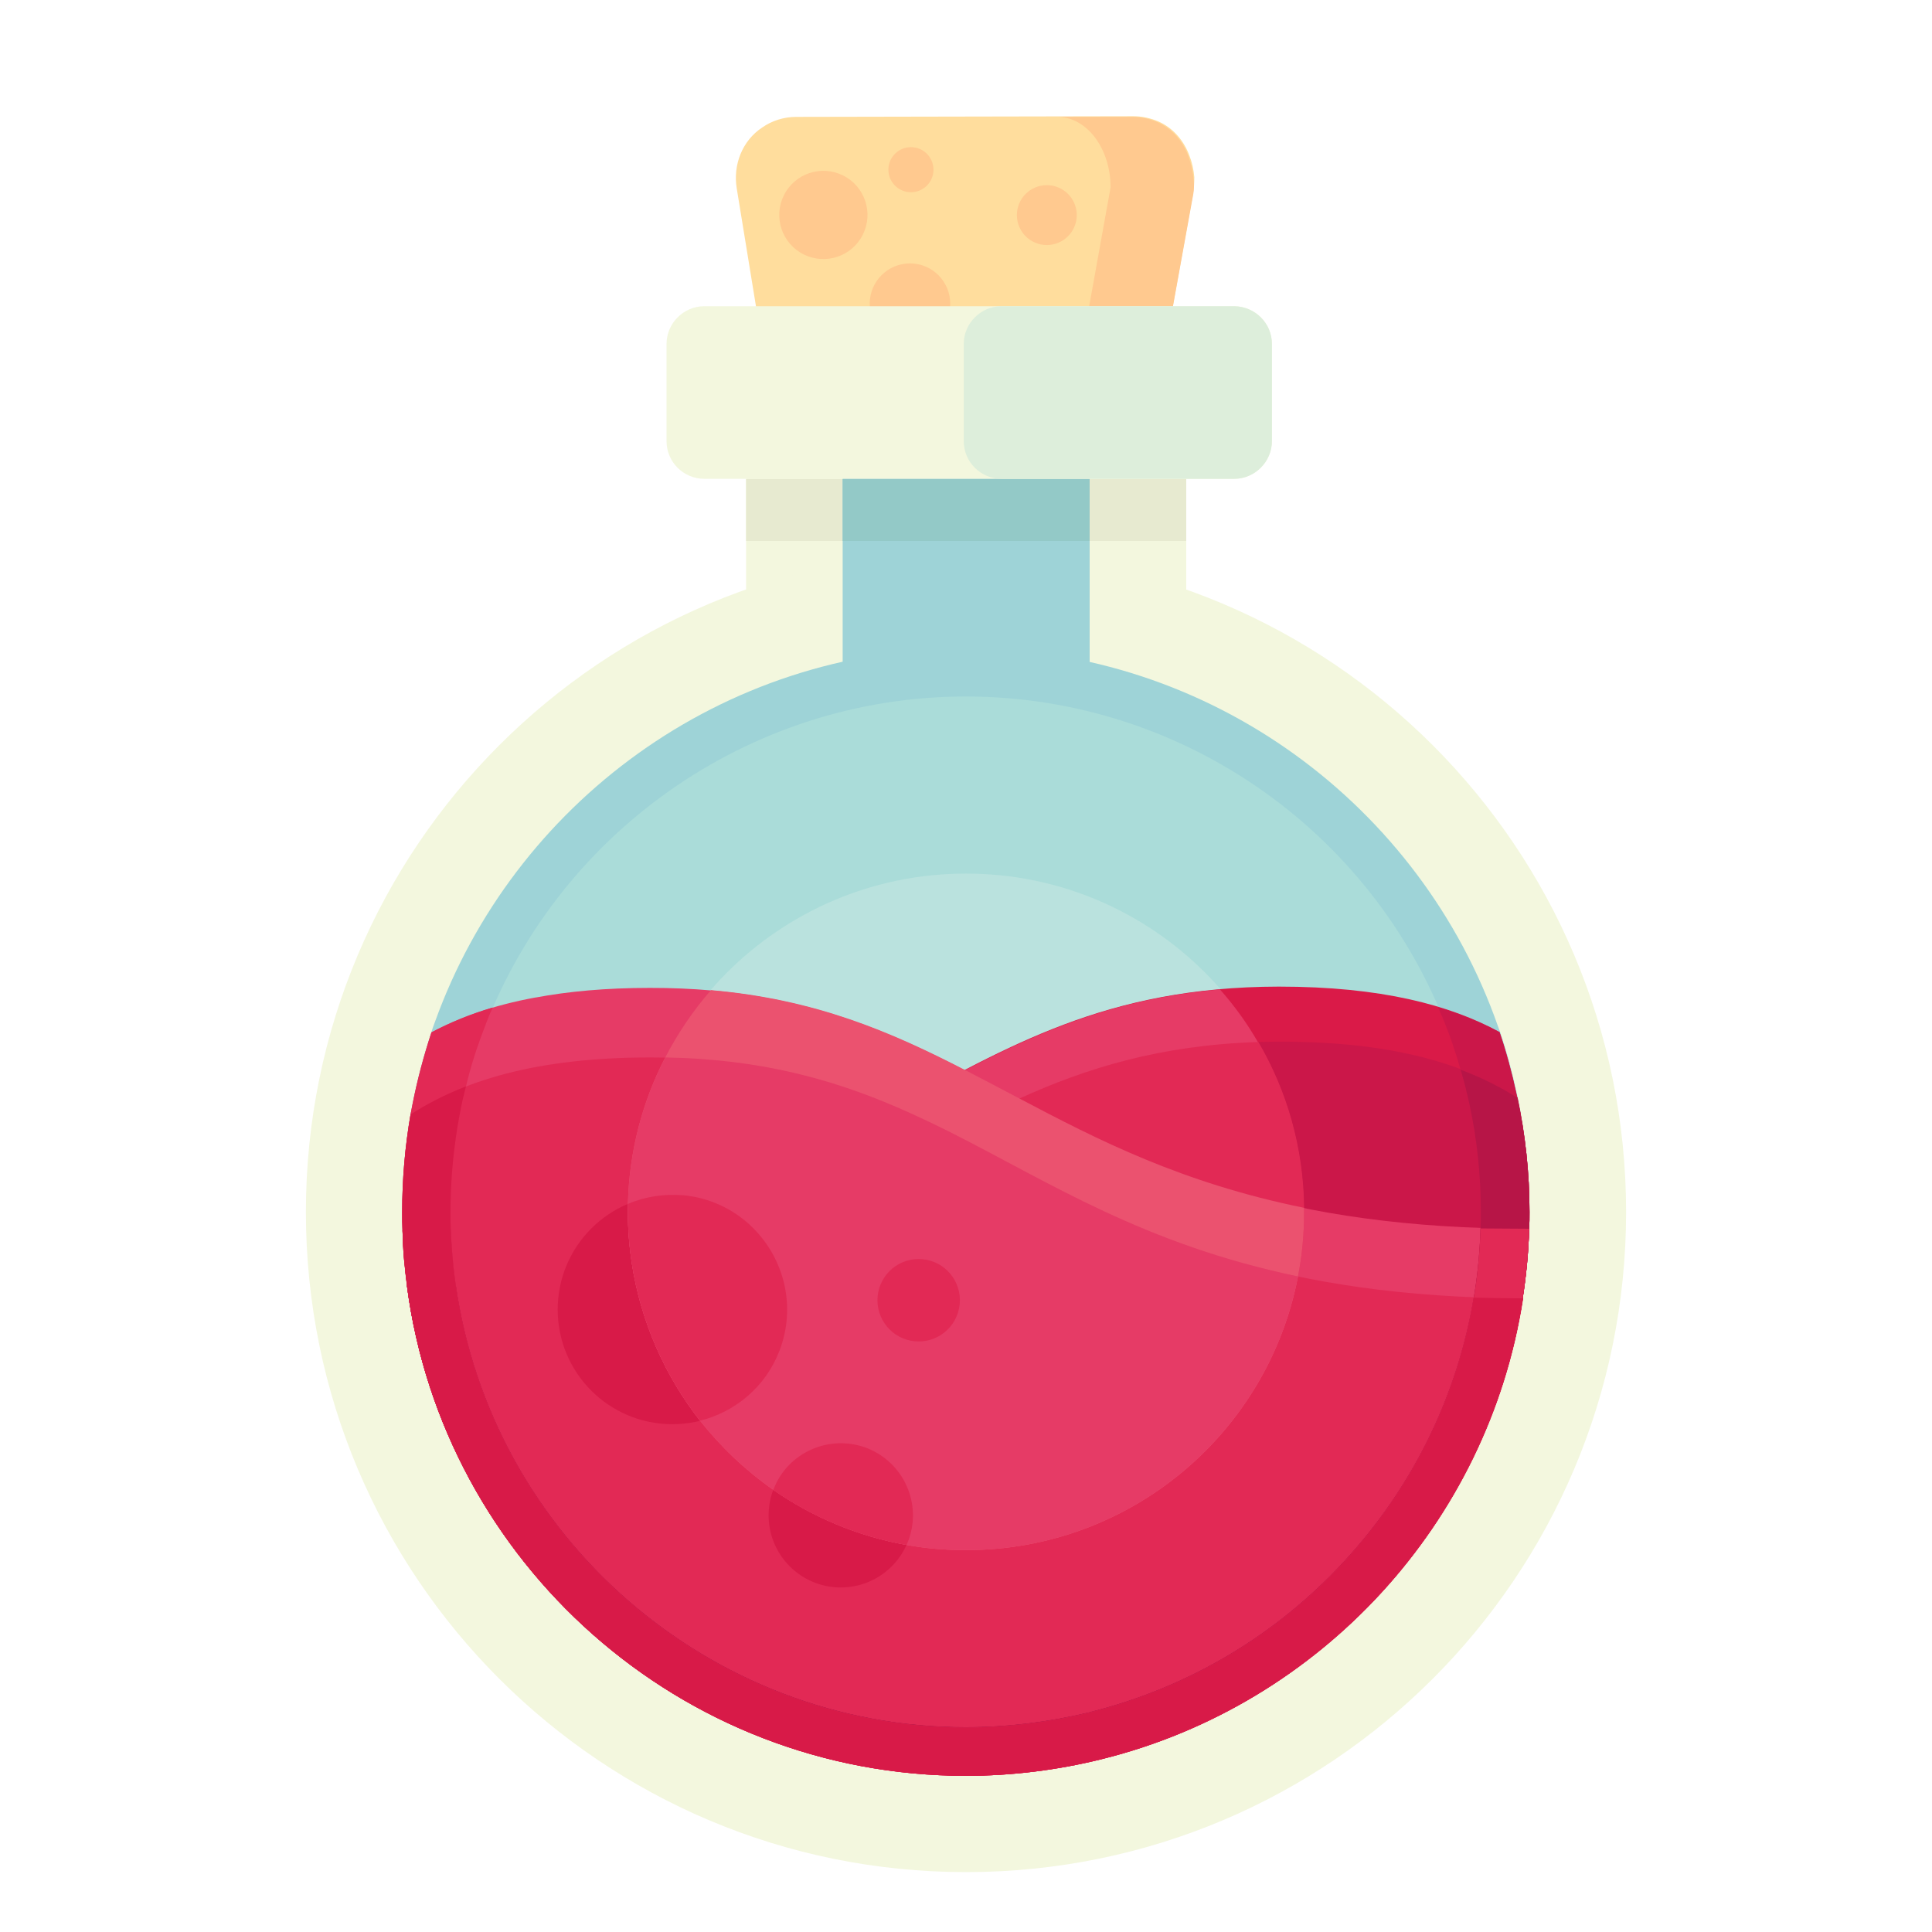
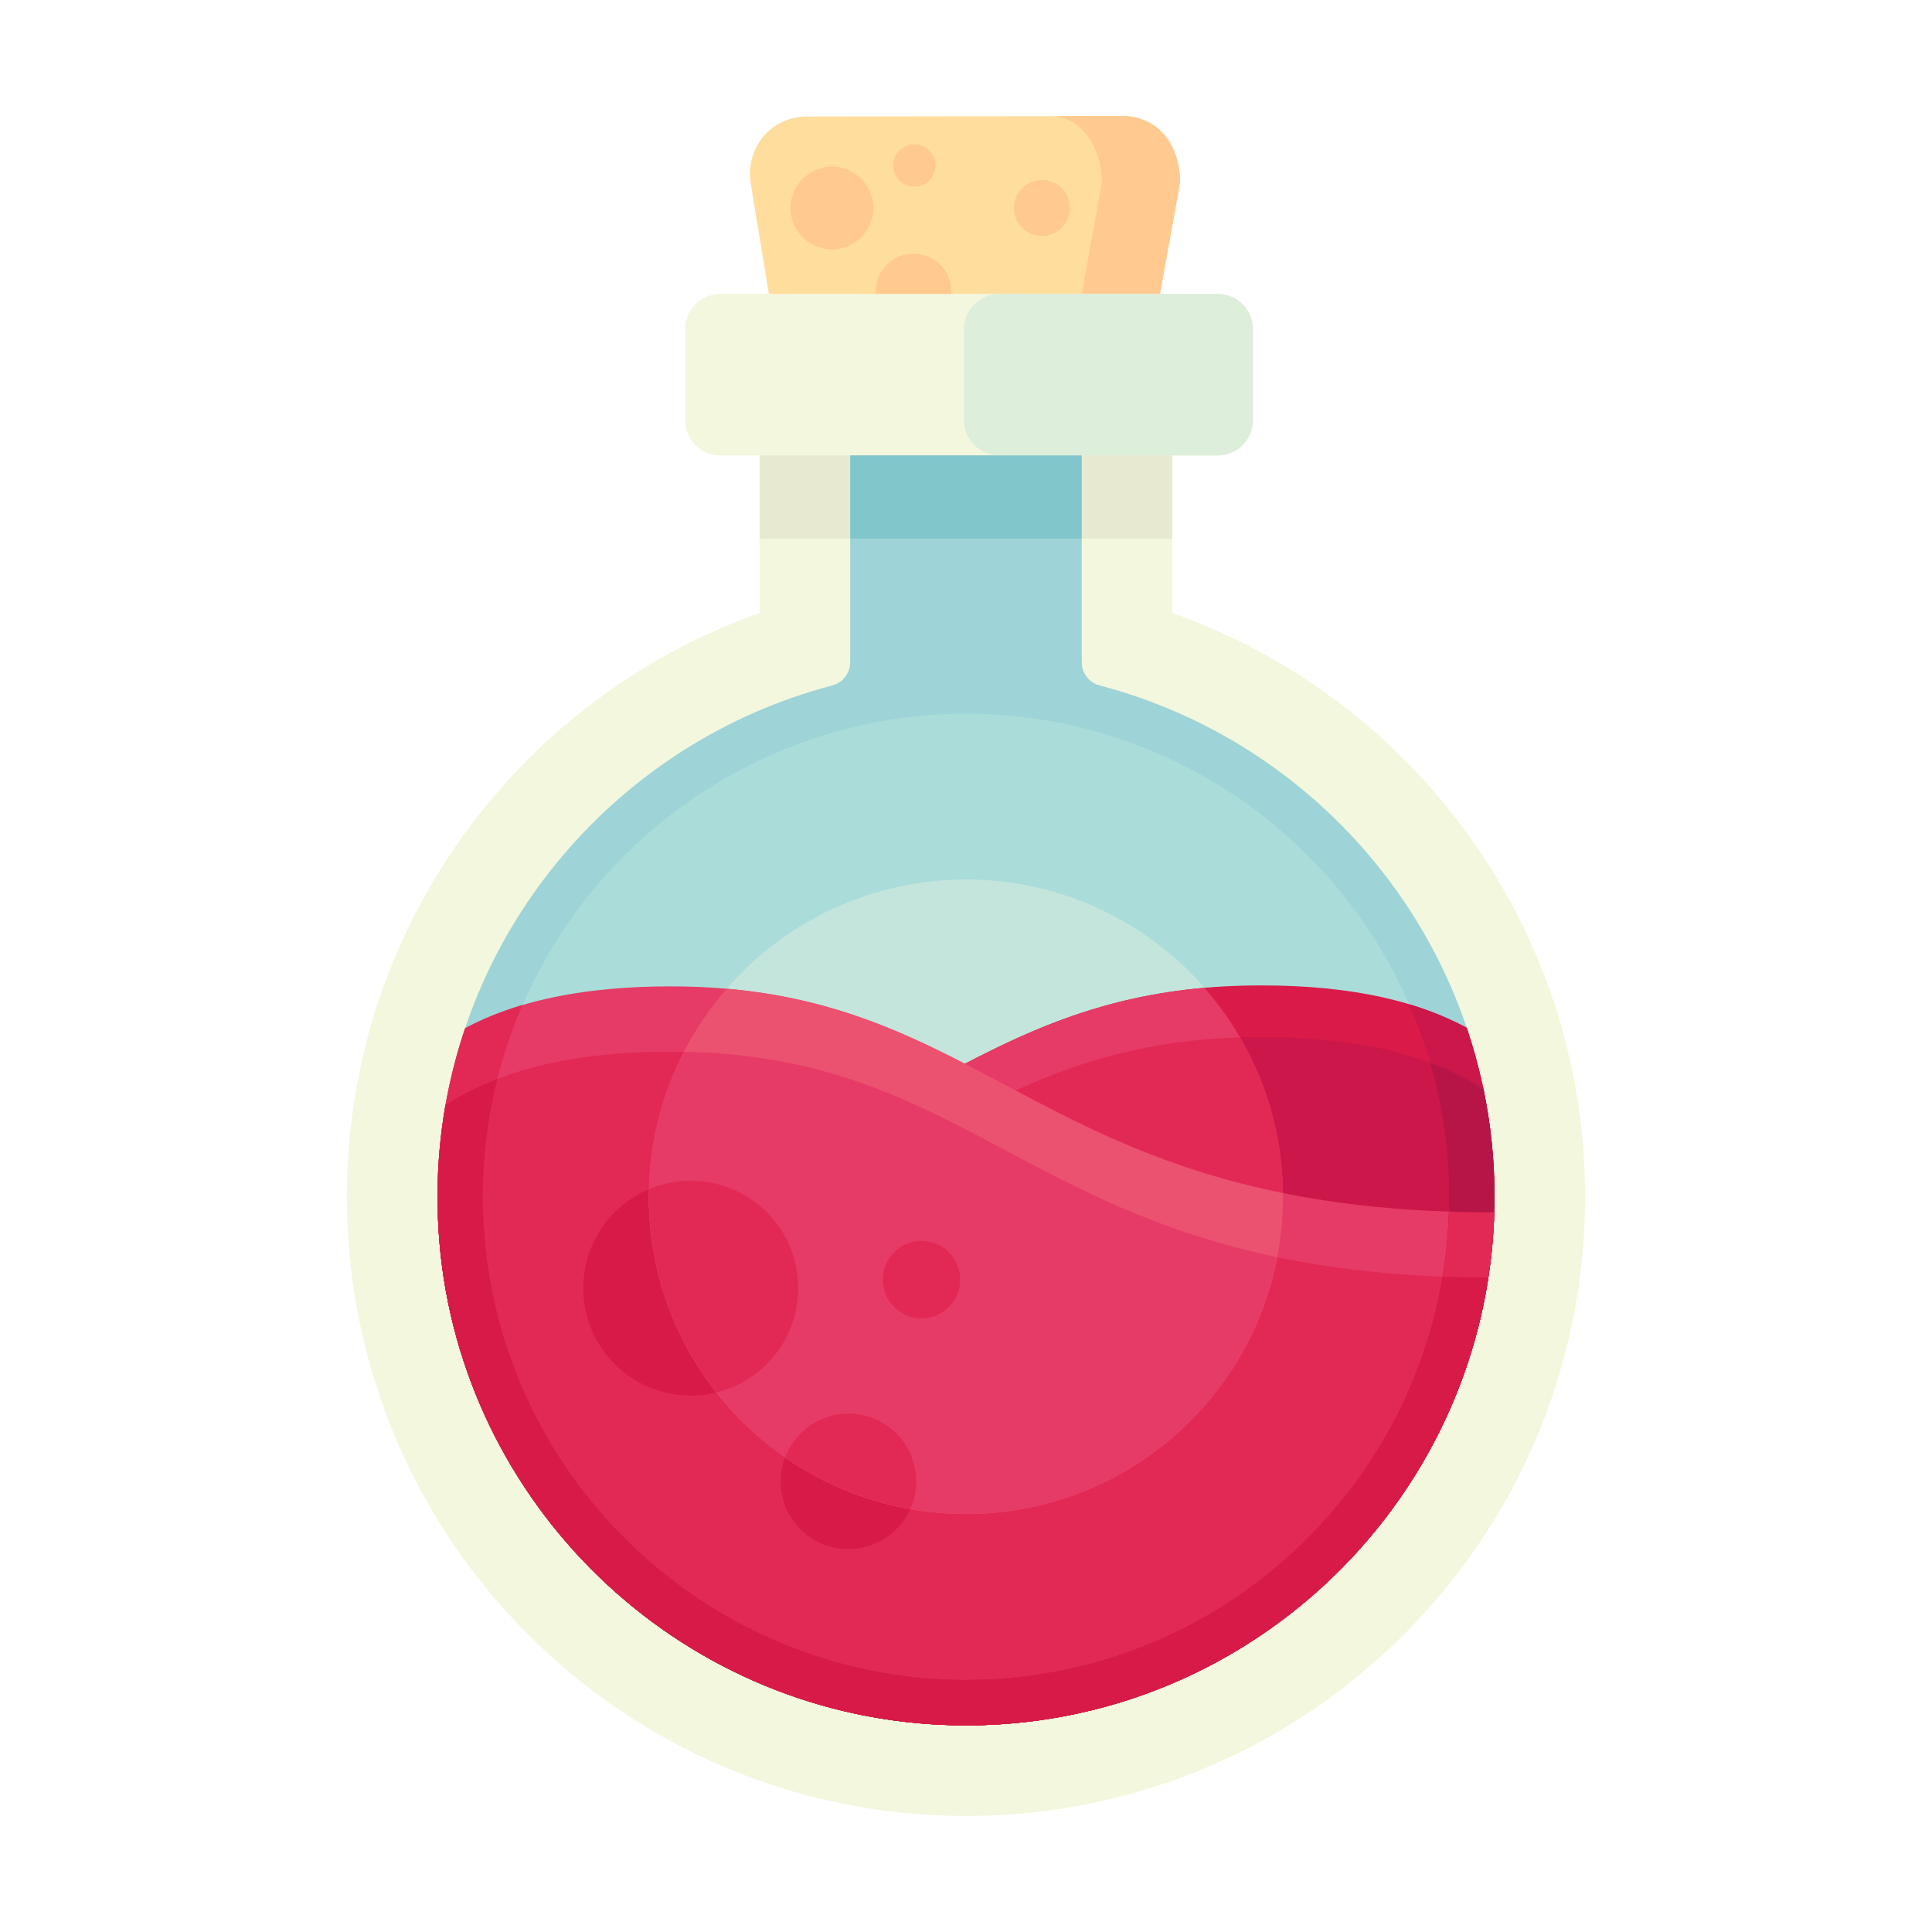
<svg xmlns="http://www.w3.org/2000/svg" version="1.1" id="Layer_1" x="0px" y="0px" viewBox="0 0 600 600" style="enable-background:new 0 0 600 600;" xml:space="preserve">
  <style type="text/css">
	.st0{fill:#AADCD9;}
	.st1{fill:#F3F7DE;}
- 	.st2{fill:#E7EAD0;}
- 	.st3{fill:#9ED3D7;}
- 	.st4{fill:#FFDD9D;}
- 	.st5{fill:#FFC98F;}
- 	.st6{fill:#BAE2DE;}
- 	.st7{fill:#DA1A48;}
- 	.st8{fill:#CB1749;}
- 	.st9{fill:#E63B66;}
- 	.st10{fill:#E22955;}
- 	.st11{fill:#D83232;}
- 	.st12{fill:#D81A48;}
- 	.st13{fill:#EB526F;}
- 	.st14{fill:none;}
- 	.st15{fill:#DDEEDB;}
- 	.st16{fill:#B71547;}
- 	.st17{fill:#93C9C7;}
+ 	.st2{fill:#9ED3D7;}
+ 	.st3{fill:#FFDD9D;}
+ 	.st4{fill:#FFC98F;}
+ 	.st5{fill:#C4E5DC;}
+ 	.st6{fill:#DA1A48;}
+ 	.st7{fill:#CB1749;}
+ 	.st8{fill:#E63B66;}
+ 	.st9{fill:#E22955;}
+ 	.st10{fill:#D83232;}
+ 	.st11{fill:#D81A48;}
+ 	.st12{fill:#EB526F;}
+ 	.st13{fill:none;}
+ 	.st14{fill:#DDEEDB;}
+ 	.st15{fill:#B71547;}
+ 	.st16{fill:#E7EAD0;}
+ 	.st17{fill:#81C6CB;}
</style>
-   <path class="st0" d="M300,536.4c-80,0-148.2-59.8-158.6-139c-0.7-5.2-1.1-10.5-1.3-15.8c-0.1-1.7-0.1-3.4-0.1-5.2  c0-10.3,1-20.6,2.9-30.6c1.5-7.9,3.7-15.8,6.4-23.4c22.8-63.4,83.3-106.1,150.6-106.1c68,0,128.7,43.1,151.1,107.4  c2.1,6.1,3.9,12.4,5.3,18.8c2.4,11.1,3.6,22.4,3.6,33.8c0,1.8,0,3.2-0.1,4.6v0.3c-0.2,6.6-0.8,13.3-1.8,19.8  c-4.9,31.2-18.8,60.1-40.4,83.5c-21.3,23.1-48.5,39.4-78.7,46.9l-0.7,0.2C325.8,534.9,312.9,536.4,300,536.4z" />
-   <rect x="231.7" y="127.4" class="st1" width="136.7" height="97.3" />
-   <rect x="231.7" y="148.8" class="st2" width="136.7" height="19.2" />
-   <circle class="st1" cx="300" cy="376.4" r="205" />
-   <path class="st3" d="M475,376.4c0,1.7,0,3.4-0.1,5.1l0,0c-0.2,7.3-0.9,14.5-2,21.6c0,0.1,0,0.2,0,0.3  C462.1,473,410,529.2,342.6,546.1l0,0c-0.3,0.1-0.5,0.1-0.8,0.2l0,0c-13.4,3.3-27.5,5.1-41.9,5.1c-88.7,0-162.2-66.4-173.5-152  c0-0.1,0-0.1,0-0.2c-0.7-5.6-1.2-11.3-1.4-17.1l0,0c-0.1-1.9-0.1-3.8-0.1-5.7c0-10.4,0.9-20.5,2.6-30.4c0.2-1,0.4-2.1,0.6-3.1  c1.5-7.7,3.5-15.1,5.9-22.4c0.3-1.1,0.7-2.1,1.1-3.2c24.3-67.5,89-116,164.8-116c76.3,0,141.4,49.1,165.3,117.4  c0.2,0.5,0.4,1.1,0.6,1.6c2.1,6.2,3.8,12.5,5.2,19c0.1,0.5,0.2,0.9,0.3,1.4C473.7,352.3,475,364.2,475,376.4z" />
-   <path class="st0" d="M300,536.4c-80,0-148.2-59.8-158.6-139c-0.7-5.2-1.1-10.5-1.3-15.8c-0.1-1.7-0.1-3.4-0.1-5.2  c0-10.3,1-20.6,2.9-30.6c1.5-7.9,3.7-15.8,6.4-23.4c22.8-63.4,83.3-106.1,150.6-106.1c68,0,128.7,43.1,151.1,107.4  c2.1,6.1,3.9,12.4,5.3,18.8c2.4,11.1,3.6,22.4,3.6,33.8c0,1.8,0,3.2-0.1,4.6v0.3c-0.2,6.6-0.8,13.3-1.8,19.8  c-4.9,31.2-18.8,60.1-40.4,83.5c-21.3,23.1-48.5,39.4-78.7,46.9l-0.7,0.2C325.8,534.9,312.9,536.4,300,536.4z" />
  <g>
-     <path class="st4" d="M370.5,60.2l-8.5,47.4c0,6.3-2,11.9-5.2,15.9c-3.5,3.7-8.4,6-13.8,6l-86.7,0.1c-10.5,0-19-8.5-19-19l-8.5-52.1   c-1.2-7.3,1.7-14.8,7.9-18.9c3-2.1,6.7-3.3,10.6-3.3L352,36.1c2.7,0,5.3,0.6,7.7,1.6c4.6,2,8,6,9.7,10.7c0.8,2,1.3,4.3,1.5,6.6   C370.9,56.8,370.8,58.5,370.5,60.2z" />
-     <path class="st5" d="M370.6,60.2l-8.6,47.4c0,6.3-2,11.9-5.2,15.9c-3.1,3.3-7.4,5.5-12.2,6c-0.5,0.1-1.1,0.1-1.7,0.1h-23.3   c9.1,0,16.5-9.9,16.4-22l8.9-49.4c0-12.1-7.4-21.9-16.5-21.9h23.3c2.7,0,5.3,0.6,7.7,1.6c4.6,2,8,6,9.7,10.7   c0.8,2.2,1.4,4.7,1.6,7.3C370.9,57.3,370.8,58.8,370.6,60.2z" />
-     <circle class="st5" cx="282.6" cy="94.3" r="12.5" />
-     <circle class="st5" cx="282.9" cy="52.7" r="7" />
-     <ellipse transform="matrix(0.4473 -0.8944 0.8944 0.4473 81.5858 265.5707)" class="st5" cx="255.7" cy="66.8" rx="13.7" ry="13.7" />
-     <circle class="st5" cx="325.1" cy="66.8" r="9.3" />
+     <path class="st0" d="M300,521.763c-75.034,0-138.994-56.045-148.778-130.367   c-0.643-4.869-1.046-9.854-1.199-14.822c-0.059-1.594-0.087-3.204-0.087-4.875   c0-9.662,0.926-19.313,2.751-28.683c1.449-7.431,3.477-14.804,6.027-21.912   C180.089,261.611,236.868,221.635,300,221.635c63.732,0,120.682,40.464,141.716,100.689   c2.009,5.735,3.68,11.665,4.971,17.636c2.241,10.373,3.378,21.052,3.378,31.739   c0,1.667-0.021,3.034-0.066,4.301l-0.009,0.307   c-0.184,6.217-0.761,12.467-1.716,18.581   c-4.561,29.291-17.66,56.379-37.881,78.345   c-19.972,21.696-45.499,36.912-73.855,44.03l-0.625,0.153   C324.212,520.3,312.13,521.763,300,521.763z" />
+     <rect x="235.901" y="138.161" class="st1" width="128.181" height="91.293" />
+     <circle class="st1" cx="300" cy="371.699" r="192.27" />
+     <path class="st2" d="M464.133,371.699c0,1.613-0.019,3.208-0.075,4.802v0.019   c-0.197,6.875-0.816,13.628-1.848,20.268c-0.009,0.094-0.019,0.178-0.037,0.272   c-10.167,65.278-58.947,117.951-122.171,133.839h-0.009   c-0.234,0.056-0.469,0.122-0.703,0.178h-0.009   c-12.596,3.104-25.745,4.755-39.279,4.755c-83.211,0-152.146-62.23-162.726-142.599   c-0.009-0.056-0.019-0.122-0.019-0.178c-0.694-5.262-1.125-10.608-1.294-16.019   v-0.028c-0.066-1.763-0.094-3.536-0.094-5.309c0-9.717,0.844-19.227,2.467-28.475   c0.178-0.966,0.356-1.932,0.544-2.898c1.397-7.175,3.264-14.181,5.562-20.99   c0.328-1.004,0.675-1.998,1.032-2.983   c22.763-63.355,83.436-108.787,154.529-108.787   c71.599,0,132.629,46.07,154.998,110.119c0.178,0.507,0.356,1.022,0.525,1.529   c1.96,5.787,3.602,11.714,4.915,17.773c0.094,0.431,0.188,0.853,0.272,1.285   C462.951,349.077,464.133,360.257,464.133,371.699z" />
+     <path class="st0" d="M300,521.763c-75.034,0-138.994-56.045-148.778-130.367   c-0.643-4.869-1.046-9.854-1.199-14.822c-0.059-1.594-0.087-3.204-0.087-4.875   c0-9.662,0.926-19.313,2.751-28.683c1.449-7.431,3.477-14.804,6.027-21.912   C180.089,261.611,236.868,221.635,300,221.635c63.732,0,120.682,40.464,141.716,100.689   c2.009,5.735,3.68,11.665,4.971,17.636c2.241,10.373,3.378,21.052,3.378,31.739   c0,1.667-0.021,3.034-0.066,4.301l-0.009,0.307   c-0.184,6.217-0.761,12.467-1.716,18.581   c-4.561,29.291-17.66,56.379-37.881,78.345   c-19.972,21.696-45.499,36.912-73.855,44.03l-0.625,0.153   C324.212,520.3,312.13,521.763,300,521.763z" />
+     <g>
+       <path class="st3" d="M366.162,58.405l-8.015,44.489    c0.01,5.871-1.847,11.183-4.832,14.951c-3.25,3.471-7.871,5.652-12.969,5.66    l-81.314,0.132c-9.811,0.016-17.847-7.994-17.863-17.806l-8.019-48.825    c-1.123-6.836,1.641-13.852,7.371-17.745c2.844-1.932,6.27-3.066,9.95-3.072    l98.154-0.159c2.549-0.004,4.981,0.535,7.183,1.508    c4.3,1.9,7.48,5.641,9.11,10.05c0.709,1.919,1.2,4.004,1.428,6.198    C366.507,55.327,366.437,56.883,366.162,58.405z" />
+       <path class="st4" d="M366.171,58.359l-8.023,44.536    c0.01,5.871-1.847,11.183-4.832,14.951c-2.919,3.117-6.933,5.187-11.413,5.581    c-0.508,0.056-1.026,0.079-1.556,0.08l-21.896,0.035    c8.498-0.014,15.436-9.295,15.417-20.607l8.345-46.321    c-0.018-11.312-6.986-20.56-15.484-20.546l21.896-0.035    c2.549-0.004,4.981,0.535,7.183,1.508c4.3,1.9,7.48,5.641,9.11,10.051    c0.775,2.096,1.289,4.391,1.485,6.81    C366.51,55.722,366.406,57.053,366.171,58.359z" />
+       <circle class="st4" cx="283.697" cy="90.516" r="11.745" />
+       <circle class="st4" cx="283.945" cy="51.392" r="6.572" />
+       <circle class="st4" cx="258.369" cy="64.586" r="12.859" />
+       <circle class="st4" cx="323.579" cy="64.586" r="8.697" />
+     </g>
+     <circle class="st5" cx="300.01" cy="371.59" r="98.449" />
+     <path class="st6" d="M464.133,371.699c0,1.613-0.019,3.208-0.075,4.802v0.019   c-0.197,6.875-0.816,13.628-1.848,20.268c-0.009,0.094-0.019,0.178-0.037,0.272   c-10.167,65.278-58.947,117.951-122.171,133.839h-0.009   c-0.234,0.056-0.469,0.122-0.703,0.178h-0.009   c-12.596,3.104-25.745,4.755-39.279,4.755c-83.211,0-152.146-62.23-162.726-142.599   c-0.009-0.056-0.019-0.122-0.019-0.178c-0.694-5.262-1.125-10.608-1.294-16.019   c142.195-0.61,153.938-70.84,255.222-71.009   c29.891-0.047,49.84,5.355,64.34,13.187c1.96,5.787,3.602,11.714,4.915,17.773   c0.094,0.431,0.188,0.853,0.272,1.285   C462.951,349.077,464.133,360.257,464.133,371.699z" />
+     <path class="st7" d="M464.133,371.699c0,1.613-0.019,3.208-0.075,4.802v0.019   c-0.197,6.875-0.816,13.628-1.848,20.268c-0.009,0.094-0.019,0.178-0.037,0.272   c-10.167,65.278-58.947,117.951-122.171,133.839   c-0.234,0.056-0.478,0.122-0.713,0.178h-0.009   c-12.596,3.104-25.745,4.755-39.279,4.755c-83.211,0-152.146-62.23-162.726-142.599   c-0.009-0.056-0.019-0.122-0.019-0.178   c82.207-0.591,120.577-24.592,158.28-44.522   c26.955-14.237,53.582-26.402,95.675-26.477   c33.605-0.056,54.652,6.79,69.499,16.216   C462.951,349.077,464.133,360.257,464.133,371.699z" />
+     <path class="st8" d="M464.058,376.52c-0.197,6.875-0.816,13.628-1.848,20.268   c-0.009,0.094-0.019,0.178-0.037,0.272   c-10.167,65.278-58.947,117.951-122.171,133.839   c-0.234,0.056-0.478,0.122-0.713,0.178h-0.009   c-12.596,3.104-25.745,4.755-39.279,4.755c-83.211,0-152.146-62.23-162.726-142.599   c-0.703-5.327-1.144-10.739-1.313-16.226c-0.066-1.763-0.094-3.536-0.094-5.309   c0-9.717,0.844-19.227,2.467-28.475c0.178-0.966,0.356-1.932,0.544-2.898   c1.397-7.175,3.264-14.181,5.562-20.99c8.122-4.324,17.942-7.888,30.229-10.176   c0.019,0,0.056-0.019,0.075-0.019c9.501-1.773,20.474-2.795,33.267-2.814   C309.436,306.168,321.3,376.557,464.058,376.52z" />
+     <path class="st9" d="M462.21,396.788c-0.009,0.094-0.019,0.178-0.037,0.272   c-10.167,65.278-58.947,117.951-122.171,133.839   c-0.234,0.056-0.478,0.122-0.713,0.178h-0.009   c-12.596,3.104-25.745,4.755-39.279,4.755c-83.211,0-152.146-62.23-162.726-142.599   c-0.703-5.327-1.144-10.739-1.313-16.226c-0.066-1.763-0.094-3.536-0.094-5.309   c0-9.717,0.844-19.227,2.467-28.475c14.828-9.567,35.903-16.554,69.705-16.61   C309.023,326.445,321.216,396.225,462.21,396.788z" />
+     <circle class="st10" cx="286.146" cy="397.391" r="12.027" />
+     <circle class="st11" cx="214.496" cy="400.044" r="33.363" />
+     <circle class="st11" cx="263.472" cy="460.042" r="21.044" />
+     <path class="st8" d="M398.461,371.699c0,6.406-0.61,12.662-1.782,18.72   c-8.741,45.441-48.715,79.759-96.698,79.759c-5.899,0-11.667-0.516-17.286-1.51   c-14.247-2.523-27.443-8.113-38.867-16.057   c-8.085-5.618-15.288-12.427-21.365-20.155   c-10.242-13.056-17.257-28.765-19.855-45.929   c-0.732-4.83-1.107-9.782-1.107-14.828c0-0.328,0-0.657,0.009-0.975   c5.656-1.172,11.03-2.476,16.16-3.892c24.864-6.865,44.091-16.357,61.911-25.792   c6.828-3.62,13.44-7.231,20.081-10.683   c21.731-11.283,43.762-20.896,74.366-23.579   c4.174,4.746,7.888,9.895,11.077,15.382c8.31,14.237,13.14,30.735,13.346,48.358   C398.461,370.911,398.461,371.305,398.461,371.699z" />
+     <path class="st9" d="M398.461,371.699c0,6.406-0.61,12.662-1.782,18.72   c-8.741,45.441-48.715,79.759-96.698,79.759c-5.899,0-11.667-0.516-17.286-1.51   c-14.247-2.523-27.443-8.113-38.867-16.057   c-8.085-5.618-15.288-12.427-21.365-20.155   c-10.242-13.056-17.257-28.765-19.855-45.929   c13.131-2.776,24.761-6.284,35.368-10.233   c22.266-8.272,40.002-18.467,57.597-27.762   c6.556-3.461,13.093-6.809,19.846-9.876   c19.612-8.938,40.977-15.616,69.686-16.498   c8.31,14.237,13.14,30.735,13.346,48.358   C398.461,370.911,398.461,371.305,398.461,371.699z" />
+     <path class="st12" d="M398.461,371.699c0,6.406-0.61,12.662-1.782,18.72   c-8.741,45.441-48.715,79.759-96.698,79.759c-5.899,0-11.667-0.516-17.286-1.51   c-14.247-2.523-27.443-8.113-38.867-16.057   c-8.085-5.618-15.288-12.427-21.365-20.155   c-10.242-13.056-17.257-28.765-19.855-45.929   c-0.732-4.83-1.107-9.782-1.107-14.828c0-0.328,0-0.657,0.009-0.975   c0-0.469,0.009-0.938,0.019-1.397c0.366-15.353,4.239-29.835,10.861-42.675   c3.639-7.072,8.113-13.646,13.29-19.593   c30.379,2.636,52.326,12.127,73.982,23.297c5.234,2.692,10.448,5.477,15.757,8.3   c22.838,12.118,47.477,24.686,83.032,31.861   C398.461,370.911,398.461,371.305,398.461,371.699z" />
+     <path class="st8" d="M396.679,390.419c-8.741,45.441-48.715,79.759-96.698,79.759   c-5.899,0-11.667-0.516-17.286-1.51c-14.247-2.523-27.443-8.113-38.867-16.057   c-8.085-5.618-15.288-12.427-21.365-20.155   c-10.242-13.056-17.257-28.765-19.855-45.929   c-0.732-4.83-1.107-9.782-1.107-14.828c0-0.328,0-0.657,0.009-0.975   c0-0.469,0.009-0.938,0.019-1.397c0.366-15.353,4.239-29.835,10.861-42.675   c27.499,0.507,48.311,6.312,67.191,14.387c5.459,2.335,10.748,4.858,15.991,7.494   C324.395,363.033,351.773,381.04,396.679,390.419z" />
+     <circle class="st9" cx="286.185" cy="397.391" r="12.027" />
+     <path class="st9" d="M245.668,412.029c-4.08,10.598-12.962,17.914-23.204,20.427   c-10.242-13.056-17.257-28.765-19.855-45.929   c-0.732-4.83-1.107-9.782-1.107-14.828c0-0.328,0-0.657,0.009-0.975   c0-0.469,0.009-0.938,0.019-1.397c5.018-2.129,10.561-3.029,16.141-2.495   c2.964,0.272,5.946,0.957,8.854,2.082c4.427,1.698,8.282,4.249,11.452,7.381   C247.121,385.327,250.582,399.264,245.668,412.029z" />
+     <path class="st9" d="M283.146,467.599c-0.141,0.366-0.291,0.722-0.45,1.069   c-14.247-2.523-27.443-8.113-38.867-16.057c0.009-0.047,0.028-0.084,0.047-0.131   c4.174-10.842,16.348-16.254,27.199-12.08   C281.918,444.583,287.329,456.757,283.146,467.599z" />
+     <path class="st13" d="M300,207.097" />
+     <rect x="264.035" y="138.161" class="st2" width="71.904" height="79.098" />
+     <path class="st1" d="M389.11,102.212v28.287c0,6.021-4.924,10.945-10.945,10.945H223.73   c-6.021,0-10.945-4.924-10.945-10.945v-28.287c0-6.021,4.924-10.945,10.945-10.945   h154.435C384.186,91.266,389.11,96.19,389.11,102.212z" />
+     <path class="st14" d="M389.11,102.212v28.287c0,6.021-4.924,10.945-10.945,10.945h-67.829   c-6.021,0-10.955-4.924-10.955-10.945v-28.287c0-6.021,4.933-10.945,10.955-10.945   h67.829C384.186,91.266,389.11,96.19,389.11,102.212z" />
+     <line class="st13" x1="300.479" y1="189.277" x2="300.479" y2="391.395" />
+     <polyline class="st13" points="450.14,372.008 397.983,372.008 300.01,372.008 201.98,372.008     " />
+     <g>
+       <path class="st7" d="M464.132,371.69c0,1.613-0.019,3.208-0.075,4.802v0.019    c-0.197,6.875-0.816,13.628-1.848,20.268c-0.009,0.094-0.019,0.178-0.037,0.272    c-10.167,65.278-58.947,117.95-122.171,133.839    c-0.234,0.056-0.478,0.122-0.713,0.178h-0.01    c-12.596,3.104-25.745,4.755-39.279,4.755c-83.211,0-152.146-62.23-162.726-142.599    c-0.009-0.056-0.019-0.122-0.019-0.178c-0.169-1.276-0.319-2.551-0.46-3.836    c0-0.038-0.009-0.075-0.009-0.122c-0.122-1.154-0.234-2.307-0.328-3.461    c-0.244-2.842-0.403-5.712-0.497-8.601c4.839-0.019,9.52-0.122,14.069-0.3    c0.159,4.905,0.563,9.848,1.191,14.659c0.056,0.441,0.122,0.882,0.178,1.313    c10.364,73.663,74.01,129.055,148.601,129.055c12.127,0,24.217-1.463,35.912-4.352    l0.628-0.15c28.353-7.119,53.883-22.331,73.85-44.025    c19.856-21.562,32.845-48.077,37.619-76.758c0.094-0.525,0.178-1.06,0.263-1.594    c0.957-6.115,1.529-12.362,1.716-18.58v-0.019l0.009-0.291    c0.047-1.266,0.066-2.626,0.066-4.296c0-10.692-1.135-21.365-3.377-31.739    c-0.713-3.311-1.547-6.603-2.495-9.857c-0.75-2.626-1.576-5.224-2.476-7.785    c-1.238-3.545-2.607-7.034-4.099-10.439c6.809,2.035,12.709,4.53,17.905,7.334    c1.96,5.787,3.602,11.714,4.915,17.773c0.094,0.431,0.188,0.854,0.272,1.285    C462.95,349.067,464.132,360.247,464.132,371.69z" />
+       <path class="st15" d="M464.132,371.69c0,1.613-0.019,3.208-0.075,4.802v0.019    c-0.197,6.875-0.816,13.628-1.848,20.268c-0.009,0.094-0.019,0.178-0.037,0.272    c-10.167,65.278-58.947,117.95-122.171,133.839    c-0.234,0.056-0.478,0.122-0.713,0.178h-0.01    c-12.596,3.104-25.745,4.755-39.279,4.755c-83.211,0-152.146-62.23-162.726-142.599    c-0.009-0.056-0.019-0.122-0.019-0.178c4.868-0.037,9.576-0.15,14.144-0.347    c10.364,73.663,74.01,129.055,148.601,129.055c12.127,0,24.217-1.463,35.912-4.352    l0.628-0.15c28.353-7.119,53.883-22.331,73.85-44.025    c19.856-21.562,32.845-48.077,37.619-76.758c0.094-0.525,0.178-1.06,0.263-1.594    c0.957-6.115,1.529-12.362,1.716-18.58v-0.019l0.009-0.291    c0.047-1.266,0.066-2.626,0.066-4.296c0-10.692-1.135-21.365-3.377-31.739    c-0.713-3.311-1.547-6.603-2.495-9.857c6.293,2.354,11.724,5.13,16.517,8.169    C462.95,349.067,464.132,360.247,464.132,371.69z" />
+       <path class="st9" d="M464.057,376.51c-0.197,6.875-0.816,13.628-1.848,20.268    c-0.009,0.094-0.019,0.178-0.037,0.272    c-10.167,65.278-58.947,117.95-122.171,133.839    c-0.234,0.056-0.478,0.122-0.713,0.178h-0.01    c-12.596,3.104-25.745,4.755-39.279,4.755c-83.211,0-152.146-62.23-162.726-142.599    c-0.009-0.056-0.019-0.122-0.019-0.178c-0.169-1.276-0.319-2.551-0.46-3.836    c0-0.038-0.009-0.075-0.009-0.122c-0.122-1.154-0.234-2.307-0.328-3.461    c-0.244-2.842-0.403-5.712-0.497-8.601v-0.028    c-0.066-1.763-0.094-3.536-0.094-5.309c0-9.717,0.844-19.227,2.467-28.475    c0.178-0.966,0.357-1.932,0.544-2.898c1.397-7.175,3.264-14.181,5.562-20.99    c5.186-2.757,11.067-5.215,17.839-7.212c-1.285,2.936-2.467,5.927-3.564,8.976    c-1.641,4.568-3.058,9.238-4.249,13.975c-0.666,2.635-1.266,5.28-1.782,7.944    c-1.819,9.37-2.748,19.021-2.748,28.681c0,1.669,0.028,3.283,0.085,4.877    c0,0.056,0,0.103,0.009,0.159c0.159,4.905,0.563,9.848,1.191,14.659    c0.056,0.441,0.122,0.882,0.178,1.313    c10.364,73.663,74.01,129.055,148.601,129.055c12.127,0,24.217-1.463,35.912-4.352    l0.628-0.15c28.353-7.119,53.883-22.331,73.85-44.025    c19.856-21.562,32.845-48.077,37.619-76.758c0.094-0.525,0.178-1.06,0.263-1.594    c0.957-6.115,1.529-12.362,1.716-18.58v-0.019    C454.528,376.435,459.217,376.51,464.057,376.51z" />
+       <path class="st11" d="M462.209,396.778c-0.009,0.094-0.019,0.178-0.037,0.272    c-10.167,65.278-58.947,117.95-122.171,133.839    c-0.234,0.056-0.478,0.122-0.713,0.178h-0.01    c-12.596,3.104-25.745,4.755-39.279,4.755c-83.211,0-152.146-62.23-162.726-142.599    c-0.009-0.056-0.019-0.122-0.019-0.178c-0.169-1.276-0.319-2.551-0.46-3.836    c0-0.038-0.009-0.075-0.009-0.122c-0.122-1.154-0.234-2.307-0.328-3.461    c-0.244-2.842-0.403-5.712-0.497-8.601v-0.028    c-0.066-1.763-0.094-3.536-0.094-5.309c0-9.717,0.844-19.227,2.467-28.475    c4.689-3.02,9.998-5.787,16.132-8.15c-0.666,2.635-1.266,5.28-1.782,7.944    c-1.819,9.37-2.748,19.021-2.748,28.681c0,1.669,0.028,3.283,0.085,4.877    c0,0.056,0,0.103,0.009,0.159c0.159,4.905,0.563,9.848,1.191,14.659    c0.056,0.441,0.122,0.882,0.178,1.313    c10.364,73.663,74.01,129.055,148.601,129.055c12.127,0,24.217-1.463,35.912-4.352    l0.628-0.15c28.353-7.119,53.883-22.331,73.85-44.025    c19.856-21.562,32.845-48.077,37.619-76.758    C452.596,396.657,457.323,396.76,462.209,396.778z" />
+     </g>
+     <rect x="235.901" y="141.442" class="st16" width="128.181" height="25.874" />
+     <rect x="264.035" y="141.433" class="st17" width="71.904" height="25.874" />
+     <path class="st2" d="M274.881,205.646v16.715h-16.977v-8.864   c0-0.279,0.195-0.511,0.466-0.58c3.236-0.831,5.664-3.769,5.664-7.271H274.881z" />
+     <path class="st2" d="M325.092,205.646v16.715h16.977v-8.864   c0-0.279-0.195-0.511-0.466-0.58c-3.236-0.831-5.664-3.769-5.664-7.271H325.092z   " />
  </g>
-   <circle class="st6" cx="300" cy="376.3" r="105" />
-   <path class="st7" d="M475,376.4c0,1.7,0,3.4-0.1,5.1l0,0c-0.2,7.3-0.9,14.5-2,21.6c0,0.1,0,0.2,0,0.3  C462.1,473,410,529.2,342.6,546.1l0,0c-0.3,0.1-0.5,0.1-0.8,0.2l0,0c-13.4,3.3-27.5,5.1-41.9,5.1c-88.7,0-162.2-66.4-173.5-152  c0-0.1,0-0.1,0-0.2c-0.7-5.6-1.2-11.3-1.4-17.1c151.6-0.7,164.1-75.5,272.1-75.7c31.9,0,53.1,5.7,68.6,14.1c2.1,6.2,3.8,12.5,5.2,19  c0.1,0.5,0.2,0.9,0.3,1.4C473.7,352.3,475,364.2,475,376.4z" />
-   <path class="st8" d="M475,376.4c0,1.7,0,3.4-0.1,5.1l0,0c-0.2,7.3-0.9,14.5-2,21.6c0,0.1,0,0.2,0,0.3  C462.1,473,410,529.2,342.6,546.1c-0.3,0.1-0.5,0.1-0.8,0.2l0,0c-13.4,3.3-27.5,5.1-41.9,5.1c-88.7,0-162.2-66.4-173.5-152  c0-0.1,0-0.1,0-0.2c87.7-0.6,128.6-26.2,168.8-47.5c28.7-15.2,57.1-28.2,102-28.2c35.8-0.1,58.3,7.2,74.1,17.3  C473.7,352.3,475,364.2,475,376.4z" />
-   <path class="st9" d="M474.9,381.6c-0.2,7.3-0.9,14.5-2,21.6c0,0.1,0,0.2,0,0.3c-10.8,69.6-62.9,125.8-130.3,142.7  c-0.3,0.1-0.5,0.1-0.8,0.2l0,0c-13.4,3.3-27.5,5.1-41.9,5.1c-88.7,0-162.2-66.4-173.5-152c-0.8-5.7-1.2-11.4-1.4-17.3  c-0.1-1.9-0.1-3.8-0.1-5.7c0-10.4,0.9-20.5,2.6-30.4c0.2-1,0.4-2.1,0.6-3.1c1.5-7.7,3.5-15.1,5.9-22.4c8.7-4.6,19.1-8.4,32.2-10.8  h0.1c10.1-1.9,21.8-3,35.5-3C310.1,306.6,322.7,381.6,474.9,381.6z" />
-   <path class="st10" d="M473,403.2c0,0.1,0,0.2,0,0.3c-10.8,69.6-62.9,125.8-130.3,142.7c-0.3,0.1-0.5,0.1-0.8,0.2l0,0  c-13.4,3.3-27.5,5.1-41.9,5.1c-88.7,0-162.2-66.4-173.5-152c-0.8-5.7-1.2-11.4-1.4-17.3c-0.1-1.9-0.1-3.8-0.1-5.7  c0-10.4,0.9-20.5,2.6-30.4c15.8-10.2,38.3-17.7,74.3-17.7C309.6,328.2,322.6,402.6,473,403.2z" />
-   <circle class="st11" cx="285.2" cy="403.8" r="12.8" />
-   <circle class="st12" cx="208.8" cy="406.7" r="35.6" />
-   <circle class="st12" cx="261.1" cy="470.6" r="22.4" />
-   <path class="st9" d="M405,376.4c0,6.8-0.6,13.5-1.9,20c-9.3,48.5-51.9,85-103.1,85c-6.3,0-12.4-0.5-18.4-1.6  c-15.2-2.7-29.3-8.7-41.4-17.1c-8.6-6-16.3-13.3-22.8-21.5c-10.9-13.9-18.4-30.7-21.2-49c-0.8-5.2-1.2-10.4-1.2-15.8  c0-0.4,0-0.7,0-1c6-1.3,11.8-2.6,17.2-4.1c26.5-7.3,47-17.4,66-27.5c7.3-3.9,14.3-7.7,21.4-11.4c23.2-12,46.7-22.3,79.3-25.1  c4.5,5.1,8.4,10.5,11.8,16.4c8.9,15.2,14,32.8,14.2,51.6C405,375.6,405,376,405,376.4z" />
-   <path class="st10" d="M405,376.4c0,6.8-0.6,13.5-1.9,20c-9.3,48.5-51.9,85-103.1,85c-6.3,0-12.4-0.5-18.4-1.6  c-15.2-2.7-29.3-8.7-41.4-17.1c-8.6-6-16.3-13.3-22.8-21.5c-10.9-13.9-18.4-30.7-21.2-49c14-3,26.4-6.7,37.7-10.9  c23.7-8.8,42.7-19.7,61.4-29.6c7-3.7,14-7.3,21.2-10.5c20.9-9.5,43.7-16.6,74.3-17.6c8.9,15.2,14,32.8,14.2,51.6  C405,375.6,405,376,405,376.4z" />
-   <path class="st13" d="M405,376.4c0,6.8-0.6,13.5-1.9,20c-9.3,48.5-51.9,85-103.1,85c-6.3,0-12.4-0.5-18.4-1.6  c-15.2-2.7-29.3-8.7-41.4-17.1c-8.6-6-16.3-13.3-22.8-21.5c-10.9-13.9-18.4-30.7-21.2-49c-0.8-5.2-1.2-10.4-1.2-15.8  c0-0.4,0-0.7,0-1c0-0.5,0-1,0-1.5c0.4-16.4,4.5-31.8,11.6-45.5c3.9-7.5,8.6-14.5,14.2-20.9c32.4,2.8,55.8,12.9,78.9,24.8  c5.6,2.9,11.1,5.8,16.8,8.8c24.4,12.9,50.6,26.3,88.5,34C405,375.6,405,376,405,376.4z" />
-   <path class="st9" d="M403.1,396.4c-9.3,48.5-51.9,85-103.1,85c-6.3,0-12.4-0.5-18.4-1.6c-15.2-2.7-29.3-8.7-41.4-17.1  c-8.6-6-16.3-13.3-22.8-21.5c-10.9-13.9-18.4-30.7-21.2-49c-0.8-5.2-1.2-10.4-1.2-15.8c0-0.4,0-0.7,0-1c0-0.5,0-1,0-1.5  c0.4-16.4,4.5-31.8,11.6-45.5c29.3,0.5,51.5,6.7,71.6,15.3c5.8,2.5,11.5,5.2,17.1,8C326,367.2,355.2,386.4,403.1,396.4z" />
-   <circle class="st10" cx="285.3" cy="403.8" r="12.8" />
-   <path class="st10" d="M242.1,419.4c-4.3,11.3-13.8,19.1-24.7,21.8c-10.9-13.9-18.4-30.7-21.2-49c-0.8-5.2-1.2-10.4-1.2-15.8  c0-0.4,0-0.7,0-1c0-0.5,0-1,0-1.5c5.3-2.3,11.3-3.2,17.2-2.7c3.2,0.3,6.3,1,9.4,2.2c4.7,1.8,8.8,4.5,12.2,7.9  C243.6,391,247.3,405.8,242.1,419.4z" />
-   <path class="st10" d="M282,478.7c-0.2,0.4-0.3,0.8-0.5,1.1c-15.2-2.7-29.3-8.7-41.4-17.1c0,0,0-0.1,0.1-0.1  c4.4-11.6,17.4-17.3,29-12.9C280.7,454.2,286.5,467.1,282,478.7z" />
-   <path class="st14" d="M300,200.9" />
-   <rect x="261.7" y="127.4" class="st3" width="76.7" height="84.3" />
-   <path class="st1" d="M395,106.8V137c0,6.4-5.3,11.7-11.7,11.7H218.7c-6.4,0-11.7-5.2-11.7-11.7v-30.2c0-6.4,5.3-11.7,11.7-11.7  h164.7C389.8,95.2,395,100.4,395,106.8z" />
-   <path class="st15" d="M395,106.8V137c0,6.4-5.3,11.7-11.7,11.7H311c-6.4,0-11.7-5.2-11.7-11.7v-30.2c0-6.4,5.3-11.7,11.7-11.7h72.3  C389.8,95.2,395,100.4,395,106.8z" />
-   <line class="st14" x1="300.5" y1="181.9" x2="300.5" y2="397.4" />
-   <polyline class="st14" points="300,184.1 300,216.4 300,271.1 300,376.8 300,480.1 300,536.4 300,572.8 " />
-   <polyline class="st14" points="460.1,376.8 404.5,376.8 300,376.8 195.5,376.8 " />
-   <g>
-     <path class="st8" d="M475,376.4c0,1.7,0,3.4-0.1,5.1l0,0c-0.2,7.3-0.9,14.5-2,21.6c0,0.1,0,0.2,0,0.3   C462.1,473,410,529.2,342.6,546.1c-0.3,0.1-0.5,0.1-0.8,0.2l0,0c-13.4,3.3-27.4,5.1-41.9,5.1c-88.7,0-162.2-66.3-173.5-152   c0-0.1,0-0.1,0-0.2c-0.2-1.4-0.3-2.7-0.5-4.1V395c-0.1-1.2-0.3-2.5-0.4-3.7c-0.3-3-0.4-6.1-0.5-9.2c5.2,0,10.1-0.1,15-0.3   c0.2,5.2,0.6,10.5,1.3,15.6c0.1,0.5,0.1,0.9,0.2,1.4c11.1,78.5,78.9,137.6,158.4,137.6c12.9,0,25.8-1.6,38.3-4.6l0.7-0.2   c30.2-7.6,57.5-23.8,78.7-46.9c21.2-23,35-51.3,40.1-81.8c0.1-0.6,0.2-1.1,0.3-1.7c1-6.5,1.6-13.2,1.8-19.8l0,0v-0.3   c0.1-1.3,0.1-2.8,0.1-4.6c0-11.4-1.2-22.8-3.6-33.8c-0.8-3.5-1.6-7-2.7-10.5c-0.8-2.8-1.7-5.6-2.6-8.3c-1.3-3.8-2.8-7.5-4.4-11.1   c7.3,2.2,13.6,4.8,19.1,7.8c2.1,6.2,3.8,12.5,5.2,18.9c0.1,0.5,0.2,0.9,0.3,1.4C473.7,352.3,475,364.2,475,376.4z" />
-     <path class="st16" d="M475,376.4c0,1.7,0,3.4-0.1,5.1l0,0c-0.2,7.3-0.9,14.5-2,21.6c0,0.1,0,0.2,0,0.3   C462.1,473,410,529.2,342.6,546.1c-0.3,0.1-0.5,0.1-0.8,0.2l0,0c-13.4,3.3-27.4,5.1-41.9,5.1c-88.7,0-162.2-66.3-173.5-152   c0-0.1,0-0.1,0-0.2c5.2,0,10.2-0.2,15.1-0.4c11.1,78.5,78.9,137.6,158.4,137.6c12.9,0,25.8-1.6,38.3-4.6l0.7-0.2   c30.2-7.6,57.5-23.8,78.7-46.9c21.2-23,35-51.3,40.1-81.8c0.1-0.6,0.2-1.1,0.3-1.7c1-6.5,1.6-13.2,1.8-19.8l0,0v-0.3   c0.1-1.3,0.1-2.8,0.1-4.6c0-11.4-1.2-22.8-3.6-33.8c-0.8-3.5-1.6-7-2.7-10.5c6.7,2.5,12.5,5.5,17.6,8.7   C473.7,352.3,475,364.2,475,376.4z" />
-     <path class="st10" d="M474.9,381.6c-0.2,7.3-0.9,14.5-2,21.6c0,0.1,0,0.2,0,0.3c-10.8,69.6-62.9,125.8-130.3,142.7   c-0.3,0.1-0.5,0.1-0.8,0.2l0,0c-13.4,3.3-27.4,5.1-41.9,5.1c-88.7,0-162.2-66.3-173.5-152c0-0.1,0-0.1,0-0.2   c-0.2-1.4-0.3-2.7-0.5-4.1v-0.1c-0.1-1.2-0.3-2.5-0.4-3.7c-0.3-3-0.4-6.1-0.5-9.2l0,0c-0.1-1.9-0.1-3.8-0.1-5.7   c0-10.4,0.9-20.5,2.6-30.4c0.2-1,0.4-2.1,0.6-3.1c1.5-7.6,3.5-15.1,5.9-22.4c5.5-2.9,11.8-5.6,19-7.7c-1.4,3.1-2.6,6.3-3.8,9.6   c-1.8,4.9-3.3,9.9-4.5,14.9c-0.7,2.8-1.4,5.6-1.9,8.5c-1.9,10-2.9,20.3-2.9,30.6c0,1.8,0,3.5,0.1,5.2c0,0.1,0,0.1,0,0.2   c0.2,5.2,0.6,10.5,1.3,15.6c0.1,0.5,0.1,0.9,0.2,1.4c11.1,78.5,78.9,137.6,158.4,137.6c12.9,0,25.8-1.6,38.3-4.6l0.7-0.2   c30.2-7.6,57.5-23.8,78.7-46.9c21.2-23,35-51.3,40.1-81.8c0.1-0.6,0.2-1.1,0.3-1.7c1-6.5,1.6-13.2,1.8-19.8l0,0   C464.8,381.5,469.8,381.6,474.9,381.6z" />
-     <path class="st12" d="M472.9,403.2c0,0.1,0,0.2,0,0.3c-10.8,69.6-62.9,125.8-130.3,142.7c-0.3,0.1-0.5,0.1-0.8,0.2l0,0   c-13.4,3.3-27.4,5.1-41.9,5.1c-88.7,0-162.2-66.3-173.5-152c0-0.1,0-0.1,0-0.2c-0.2-1.4-0.3-2.7-0.5-4.1v-0.1   c-0.1-1.2-0.3-2.5-0.4-3.7c-0.3-3-0.4-6.1-0.5-9.2l0,0c-0.1-1.9-0.1-3.8-0.1-5.7c0-10.4,0.9-20.5,2.6-30.4c5-3.2,10.7-6.2,17.2-8.7   c-0.7,2.8-1.4,5.6-1.9,8.5c-1.9,10-2.9,20.3-2.9,30.6c0,1.8,0,3.5,0.1,5.2c0,0.1,0,0.1,0,0.2c0.2,5.2,0.6,10.5,1.3,15.6   c0.1,0.5,0.1,0.9,0.2,1.4c11.1,78.5,78.9,137.6,158.4,137.6c12.9,0,25.8-1.6,38.3-4.6l0.7-0.2c30.2-7.6,57.5-23.8,78.7-46.9   c21.2-23,35-51.3,40.1-81.8C462.7,403.1,467.7,403.2,472.9,403.2z" />
-   </g>
-   <rect x="261.7" y="148.8" class="st17" width="76.7" height="19.2" />
</svg>
